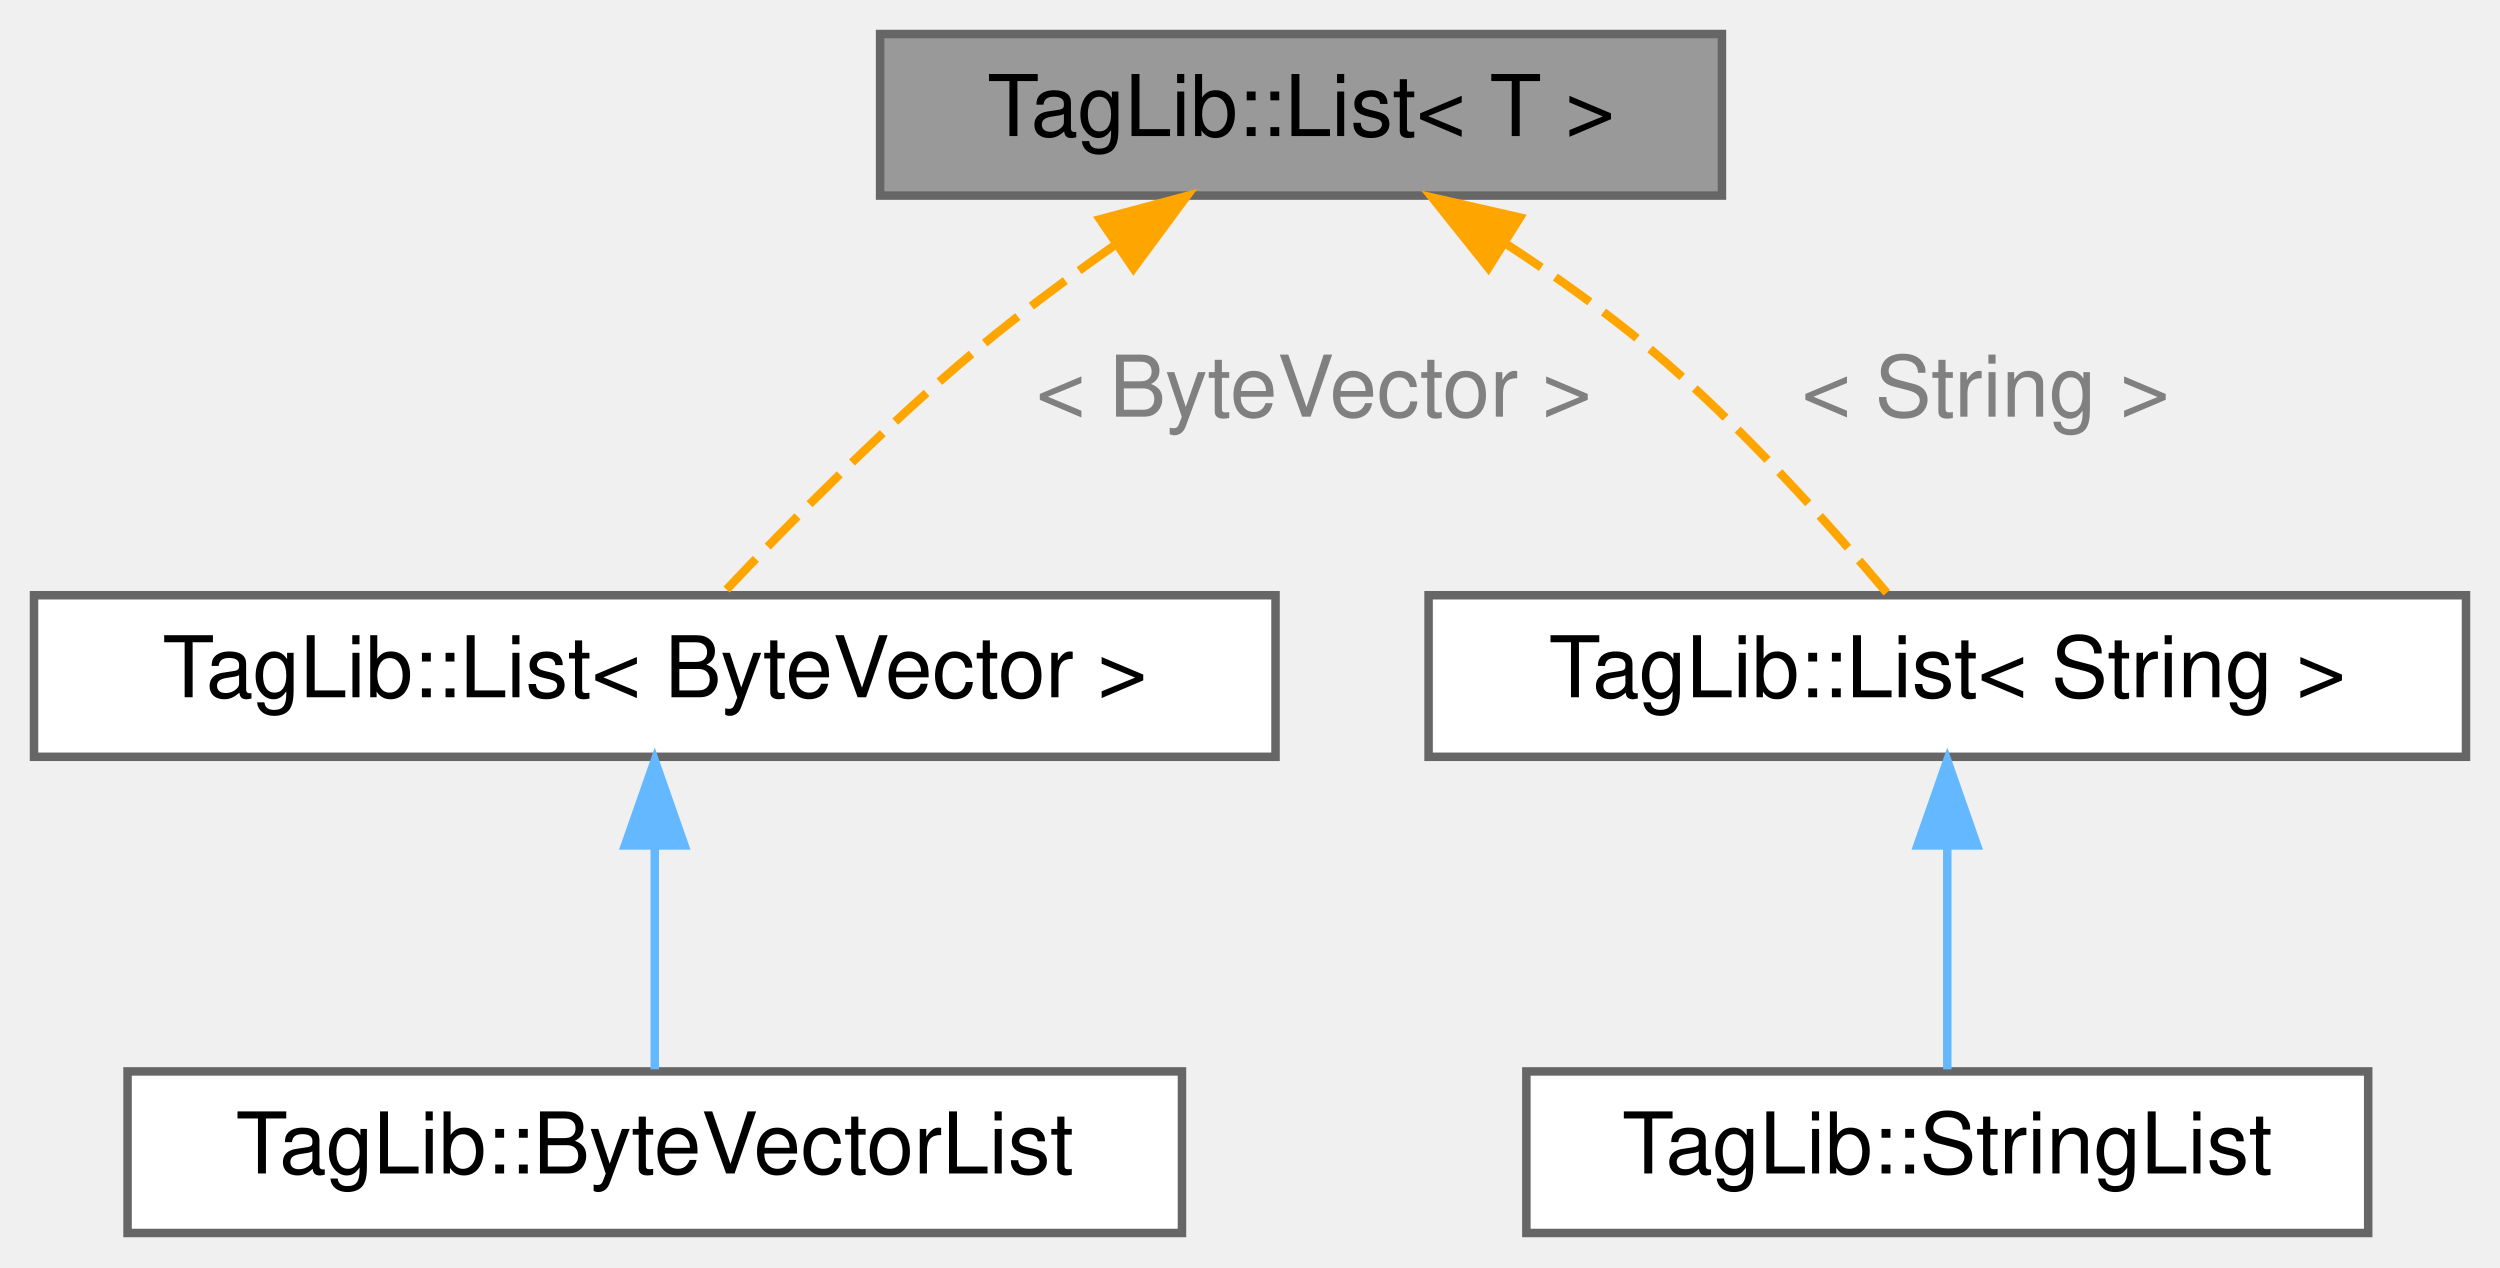
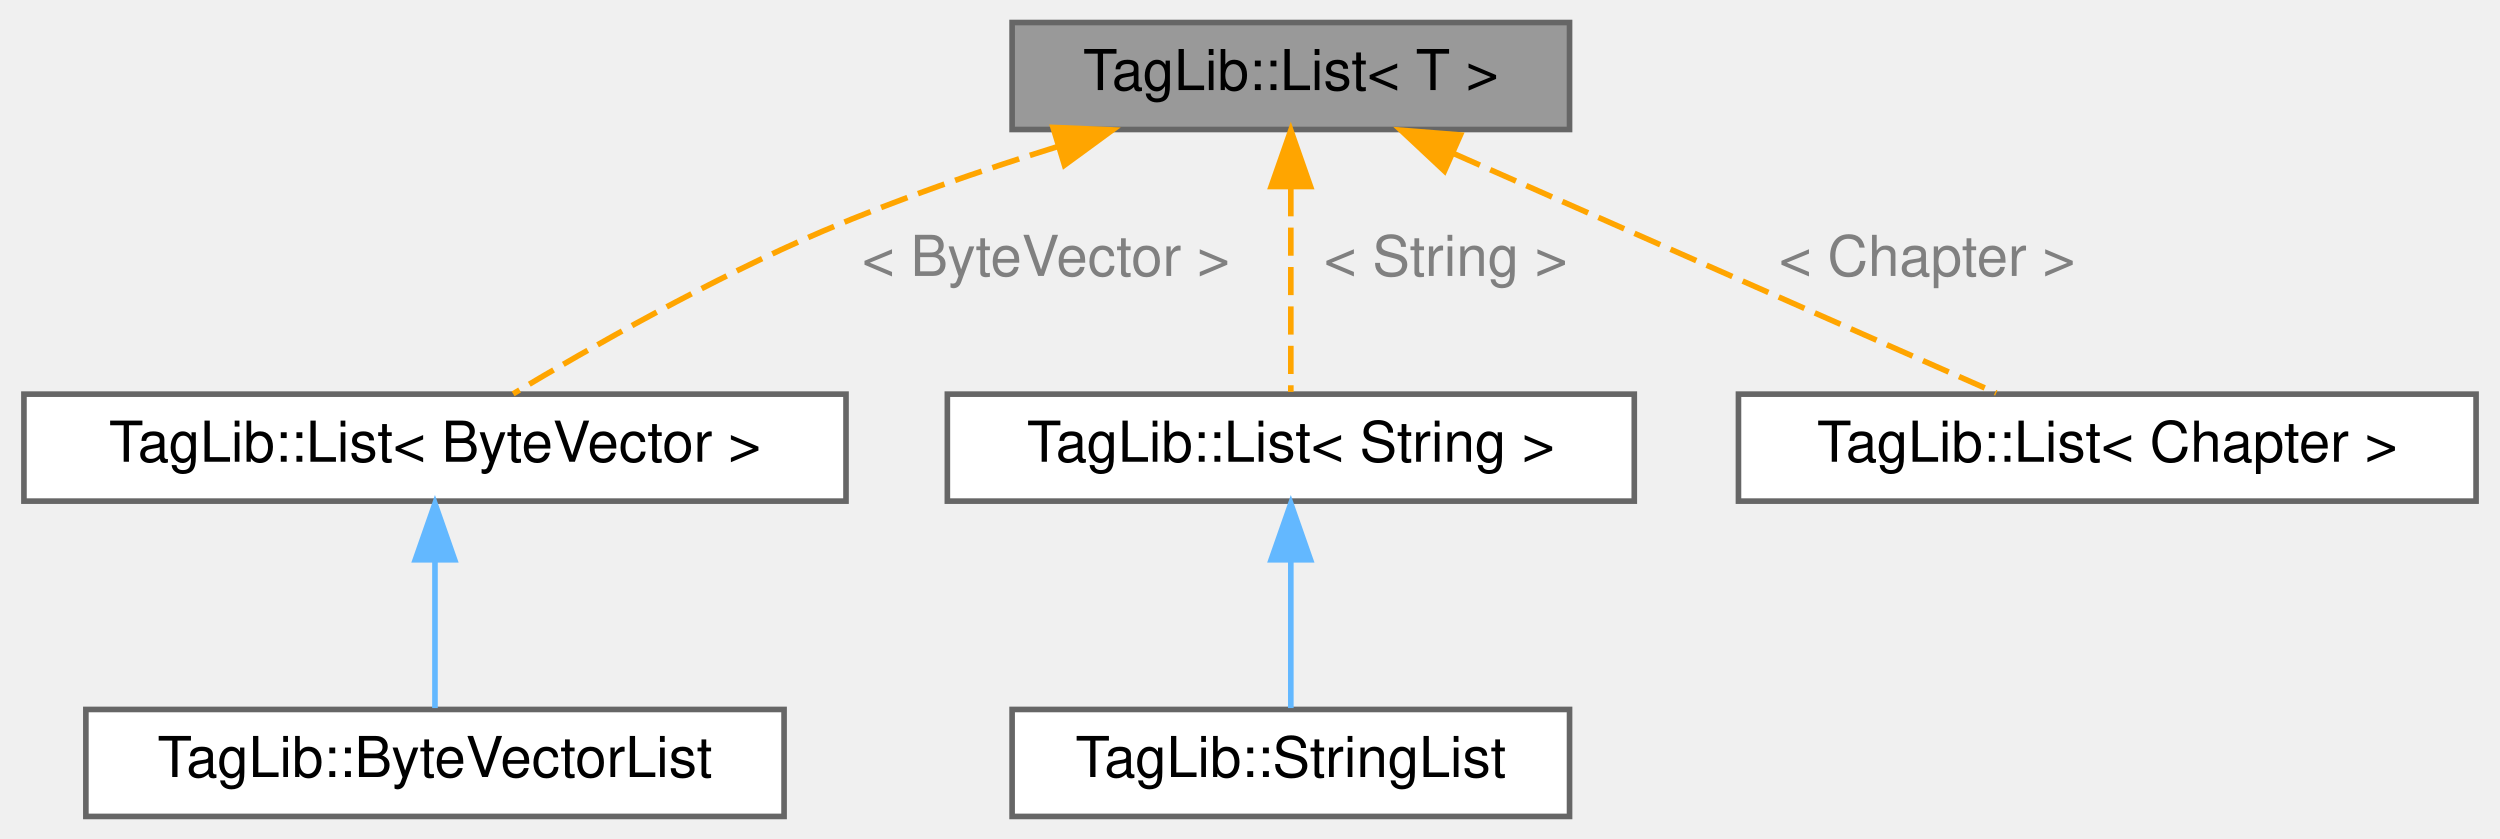
- <svg xmlns="http://www.w3.org/2000/svg" xmlns:xlink="http://www.w3.org/1999/xlink" width="294pt" height="149pt" viewBox="0.00 0.00 294.00 149.00">
+ <svg xmlns="http://www.w3.org/2000/svg" xmlns:xlink="http://www.w3.org/1999/xlink" width="444pt" height="149pt" viewBox="0.00 0.00 443.50 149.00">
  <g id="graph0" class="graph" transform="scale(1 1) rotate(0) translate(4 145)">
    <g id="Node000001" class="node">
      <g id="a_Node000001">
        <a xlink:title="A generic, implicitly shared list.">
-           <polygon fill="#999999" stroke="#666666" points="198.5,-141 99.5,-141 99.5,-122 198.5,-122 198.5,-141" />
-           <text text-anchor="middle" x="149" y="-129" font-family="Helvetica,sans-Serif" font-size="10.00">TagLib::List&lt; T &gt;</text>
+           <polygon fill="#999999" stroke="#666666" points="274.5,-141 175.5,-141 175.5,-122 274.5,-122 274.5,-141" />
+           <text text-anchor="middle" x="225" y="-129" font-family="Helvetica,sans-Serif" font-size="10.00">TagLib::List&lt; T &gt;</text>
        </a>
      </g>
    </g>
    <g id="Node000002" class="node">
      <g id="a_Node000002">
        <a xlink:href="classTagLib_1_1List.html" target="_top" xlink:title=" ">
          <polygon fill="white" stroke="#666666" points="146,-75 0,-75 0,-56 146,-56 146,-75" />
          <text text-anchor="middle" x="73" y="-63" font-family="Helvetica,sans-Serif" font-size="10.00">TagLib::List&lt; ByteVector &gt;</text>
        </a>
      </g>
    </g>
    <g id="edge1_Node000001_Node000002" class="edge">
      <g id="a_edge1_Node000001_Node000002">
        <a xlink:title=" ">
-           <path fill="none" stroke="orange" stroke-dasharray="5,2" d="M126.97,-116.08C121.61,-112.32 115.99,-108.15 111,-104 100.03,-94.87 88.5,-83.16 81.06,-75.27" />
-           <polygon fill="orange" stroke="orange" points="125.35,-119.21 135.58,-121.95 129.29,-113.43 125.35,-119.21" />
+           <path fill="none" stroke="orange" stroke-dasharray="5,2" d="M183.42,-118.91C170,-114.73 155.19,-109.63 142,-104 122.19,-95.54 100.55,-83.24 86.88,-75.06" />
+           <polygon fill="orange" stroke="orange" points="182.77,-122.37 193.35,-121.93 184.8,-115.67 182.77,-122.37" />
        </a>
      </g>
-       <text text-anchor="middle" x="150.5" y="-96" font-family="Helvetica,sans-Serif" font-size="10.00" fill="grey"> &lt; ByteVector &gt;</text>
+       <text text-anchor="middle" x="181.5" y="-96" font-family="Helvetica,sans-Serif" font-size="10.00" fill="grey"> &lt; ByteVector &gt;</text>
    </g>
    <g id="Node000004" class="node">
      <g id="a_Node000004">
        <a xlink:href="classTagLib_1_1List.html" target="_top" xlink:title=" ">
          <polygon fill="white" stroke="#666666" points="286,-75 164,-75 164,-56 286,-56 286,-75" />
          <text text-anchor="middle" x="225" y="-63" font-family="Helvetica,sans-Serif" font-size="10.00">TagLib::List&lt; String &gt;</text>
        </a>
      </g>
    </g>
    <g id="edge3_Node000001_Node000004" class="edge">
      <g id="a_edge3_Node000001_Node000004">
        <a xlink:title=" ">
-           <path fill="none" stroke="orange" stroke-dasharray="5,2" d="M173.1,-116.33C178.84,-112.58 184.8,-108.35 190,-104 200.65,-95.08 211.32,-83.11 218.03,-75.11" />
-           <polygon fill="orange" stroke="orange" points="171.03,-113.49 164.42,-121.77 174.75,-119.42 171.03,-113.49" />
+           <path fill="none" stroke="orange" stroke-dasharray="5,2" d="M225,-111.58C225,-99.63 225,-84.72 225,-75.41" />
+           <polygon fill="orange" stroke="orange" points="221.5,-111.87 225,-121.87 228.5,-111.87 221.5,-111.87" />
        </a>
      </g>
-       <text text-anchor="middle" x="229.5" y="-96" font-family="Helvetica,sans-Serif" font-size="10.00" fill="grey"> &lt; String &gt;</text>
+       <text text-anchor="middle" x="252.5" y="-96" font-family="Helvetica,sans-Serif" font-size="10.00" fill="grey"> &lt; String &gt;</text>
+     </g>
+     <g id="Node000006" class="node">
+       <g id="a_Node000006">
+         <a xlink:href="classTagLib_1_1List.html" target="_top" xlink:title=" ">
+           <polygon fill="white" stroke="#666666" points="435.5,-75 304.5,-75 304.5,-56 435.5,-56 435.5,-75" />
+           <text text-anchor="middle" x="370" y="-63" font-family="Helvetica,sans-Serif" font-size="10.00">TagLib::List&lt; Chapter &gt;</text>
+         </a>
+       </g>
+     </g>
+     <g id="edge5_Node000001_Node000006" class="edge">
+       <g id="a_edge5_Node000001_Node000006">
+         <a xlink:title=" ">
+           <path fill="none" stroke="orange" stroke-dasharray="5,2" d="M254.01,-117.69C282.59,-105.08 325.46,-86.16 350.29,-75.2" />
+           <polygon fill="orange" stroke="orange" points="252.29,-114.63 244.56,-121.87 255.12,-121.03 252.29,-114.63" />
+         </a>
+       </g>
+       <text text-anchor="middle" x="338" y="-96" font-family="Helvetica,sans-Serif" font-size="10.00" fill="grey"> &lt; Chapter &gt;</text>
    </g>
    <g id="Node000003" class="node">
      <g id="a_Node000003">
        <a xlink:href="classTagLib_1_1ByteVectorList.html" target="_top" xlink:title="A list of ByteVectors.">
          <polygon fill="white" stroke="#666666" points="135,-19 11,-19 11,0 135,0 135,-19" />
          <text text-anchor="middle" x="73" y="-7" font-family="Helvetica,sans-Serif" font-size="10.00">TagLib::ByteVectorList</text>
        </a>
      </g>
    </g>
    <g id="edge2_Node000002_Node000003" class="edge">
      <g id="a_edge2_Node000002_Node000003">
        <a xlink:title=" ">
          <path fill="none" stroke="#63b8ff" d="M73,-45.3C73,-36.41 73,-26.28 73,-19.25" />
          <polygon fill="#63b8ff" stroke="#63b8ff" points="69.5,-45.58 73,-55.58 76.5,-45.58 69.5,-45.58" />
        </a>
      </g>
    </g>
    <g id="Node000005" class="node">
      <g id="a_Node000005">
        <a xlink:href="classTagLib_1_1StringList.html" target="_top" xlink:title="A list of strings.">
          <polygon fill="white" stroke="#666666" points="274.5,-19 175.5,-19 175.5,0 274.5,0 274.5,-19" />
          <text text-anchor="middle" x="225" y="-7" font-family="Helvetica,sans-Serif" font-size="10.00">TagLib::StringList</text>
        </a>
      </g>
    </g>
    <g id="edge4_Node000004_Node000005" class="edge">
      <g id="a_edge4_Node000004_Node000005">
        <a xlink:title=" ">
          <path fill="none" stroke="#63b8ff" d="M225,-45.3C225,-36.41 225,-26.28 225,-19.25" />
          <polygon fill="#63b8ff" stroke="#63b8ff" points="221.5,-45.58 225,-55.58 228.5,-45.58 221.5,-45.58" />
        </a>
      </g>
    </g>
  </g>
</svg>
